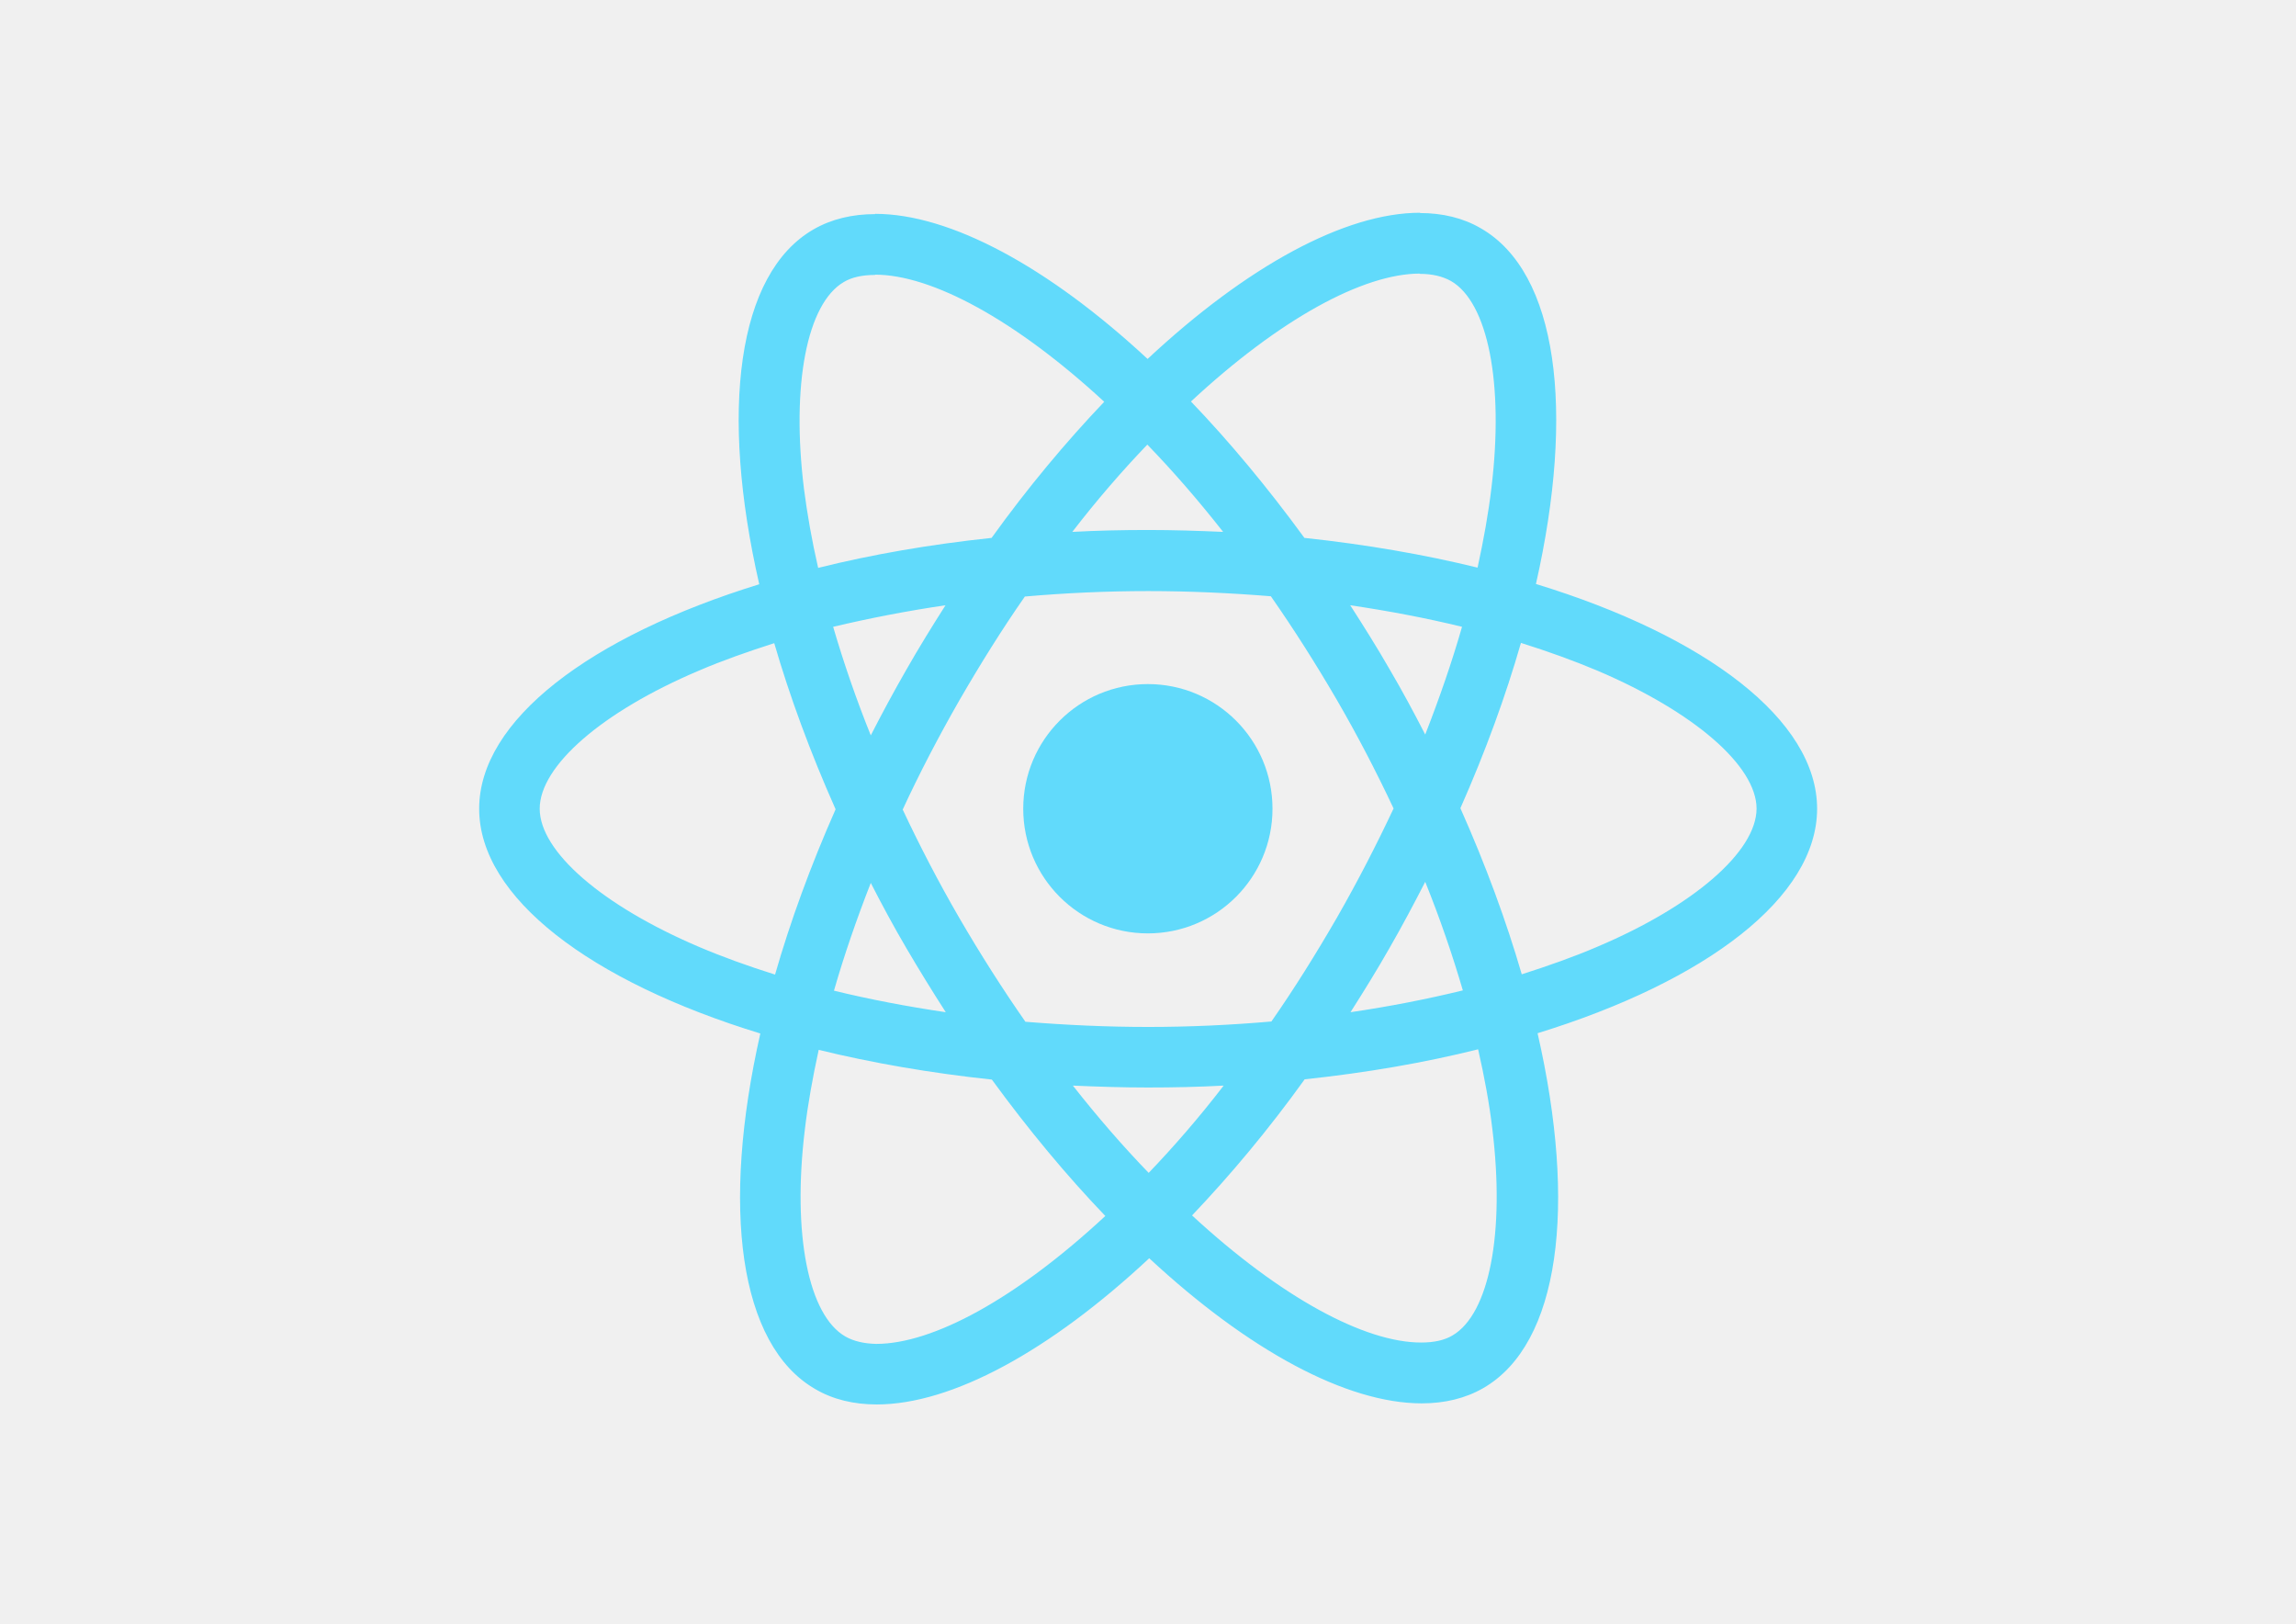
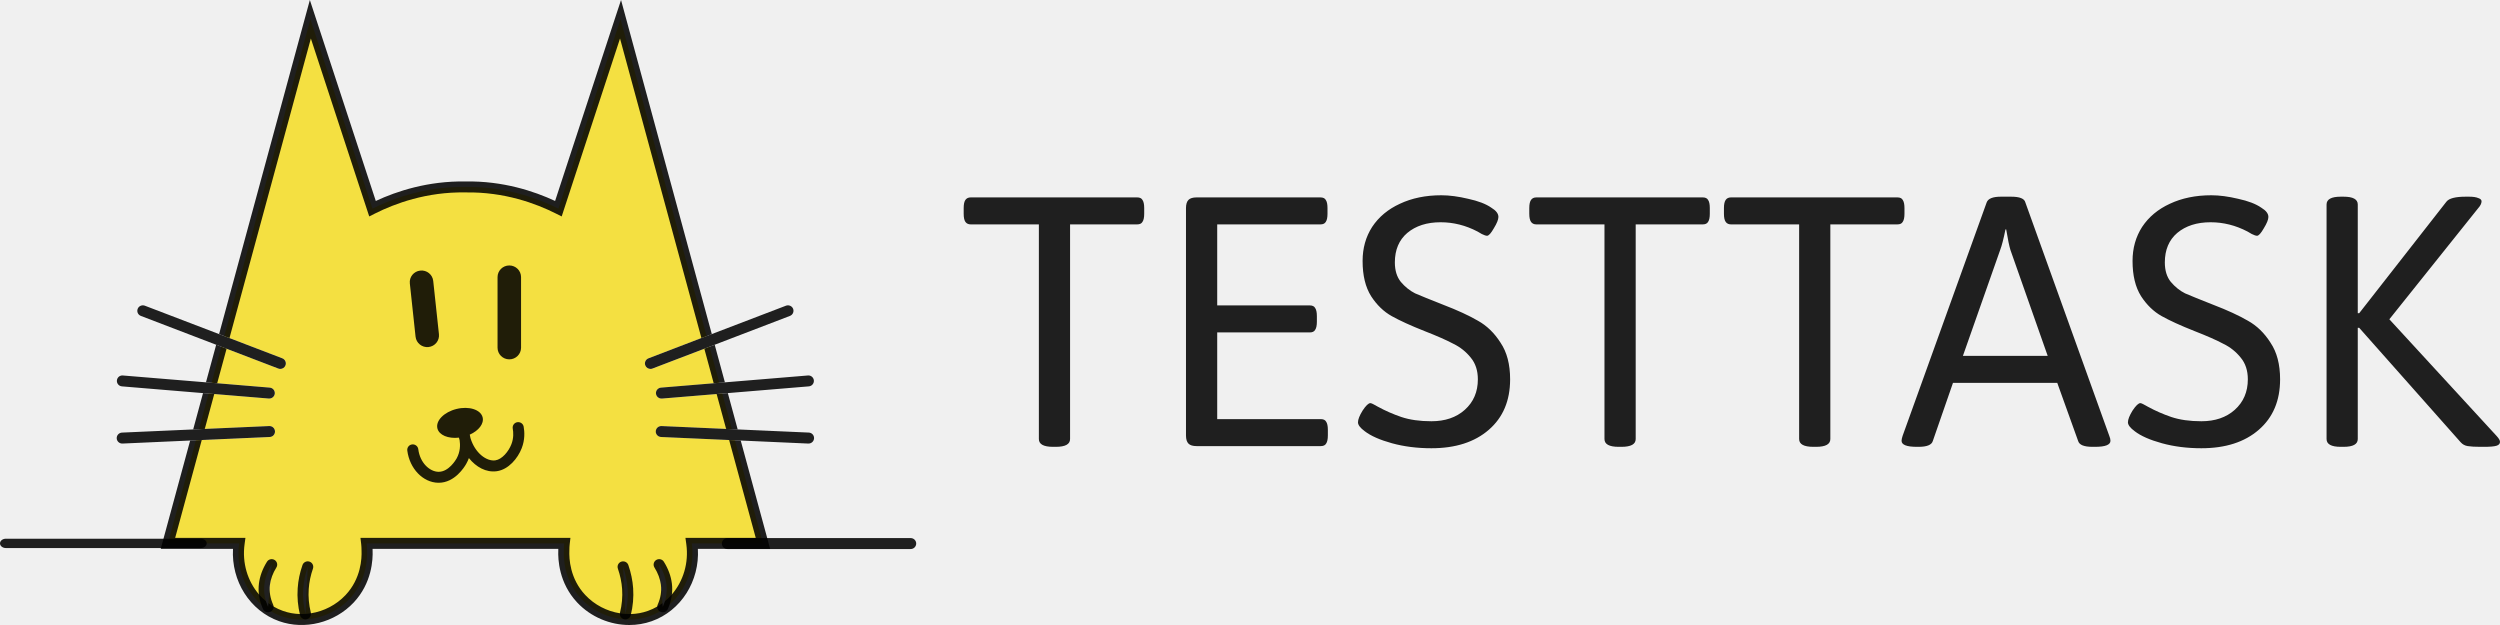
- <svg xmlns="http://www.w3.org/2000/svg" viewBox="0 0 841.9 595.3">
-   <g fill="#61DAFB">
-     <path d="M666.3 296.5c0-32.5-40.7-63.3-103.1-82.4 14.4-63.6 8-114.2-20.2-130.4-6.5-3.8-14.1-5.6-22.4-5.6v22.3c4.6 0 8.3.9 11.4 2.6 13.6 7.8 19.5 37.5 14.9 75.7-1.1 9.4-2.9 19.3-5.1 29.4-19.6-4.8-41-8.5-63.5-10.9-13.5-18.5-27.5-35.3-41.6-50 32.6-30.3 63.2-46.9 84-46.9V78c-27.5 0-63.5 19.6-99.9 53.6-36.4-33.8-72.4-53.2-99.9-53.2v22.3c20.7 0 51.4 16.5 84 46.6-14 14.7-28 31.4-41.3 49.9-22.6 2.4-44 6.1-63.6 11-2.3-10-4-19.7-5.2-29-4.7-38.2 1.1-67.9 14.6-75.8 3-1.8 6.9-2.6 11.5-2.6V78.5c-8.4 0-16 1.8-22.6 5.6-28.1 16.2-34.4 66.7-19.9 130.1-62.2 19.2-102.7 49.9-102.7 82.3 0 32.5 40.7 63.3 103.1 82.4-14.4 63.6-8 114.2 20.2 130.4 6.5 3.8 14.1 5.6 22.5 5.6 27.5 0 63.5-19.6 99.9-53.6 36.4 33.8 72.4 53.2 99.9 53.2 8.4 0 16-1.8 22.6-5.6 28.1-16.2 34.4-66.7 19.9-130.1 62-19.1 102.5-49.9 102.5-82.3zm-130.2-66.7c-3.7 12.9-8.3 26.2-13.5 39.5-4.1-8-8.4-16-13.1-24-4.6-8-9.5-15.8-14.4-23.4 14.2 2.1 27.9 4.7 41 7.9zm-45.8 106.5c-7.8 13.5-15.8 26.3-24.1 38.2-14.9 1.3-30 2-45.2 2-15.1 0-30.2-.7-45-1.9-8.3-11.9-16.4-24.6-24.2-38-7.6-13.1-14.5-26.4-20.8-39.8 6.2-13.4 13.2-26.8 20.7-39.9 7.8-13.5 15.8-26.3 24.1-38.2 14.9-1.3 30-2 45.2-2 15.1 0 30.2.7 45 1.9 8.3 11.9 16.4 24.6 24.2 38 7.6 13.1 14.5 26.4 20.8 39.8-6.3 13.4-13.2 26.8-20.7 39.9zm32.3-13c5.4 13.4 10 26.8 13.8 39.8-13.1 3.2-26.9 5.9-41.2 8 4.9-7.7 9.8-15.6 14.4-23.7 4.6-8 8.9-16.1 13-24.1zM421.2 430c-9.3-9.6-18.6-20.3-27.8-32 9 .4 18.2.7 27.5.7 9.4 0 18.7-.2 27.8-.7-9 11.7-18.3 22.4-27.5 32zm-74.4-58.9c-14.2-2.1-27.9-4.7-41-7.9 3.7-12.9 8.3-26.2 13.5-39.5 4.1 8 8.4 16 13.1 24 4.7 8 9.5 15.8 14.4 23.4zM420.7 163c9.3 9.6 18.6 20.3 27.8 32-9-.4-18.2-.7-27.5-.7-9.4 0-18.7.2-27.8.7 9-11.7 18.3-22.4 27.5-32zm-74 58.9c-4.9 7.7-9.8 15.6-14.4 23.7-4.6 8-8.9 16-13 24-5.4-13.4-10-26.8-13.8-39.8 13.1-3.1 26.9-5.8 41.2-7.9zm-90.5 125.2c-35.4-15.1-58.3-34.9-58.3-50.6 0-15.7 22.9-35.6 58.3-50.6 8.6-3.7 18-7 27.7-10.1 5.7 19.6 13.2 40 22.5 60.9-9.2 20.8-16.6 41.1-22.2 60.6-9.9-3.1-19.3-6.5-28-10.2zM310 490c-13.6-7.8-19.5-37.5-14.9-75.7 1.1-9.4 2.9-19.3 5.1-29.4 19.6 4.8 41 8.5 63.5 10.9 13.5 18.5 27.5 35.3 41.6 50-32.6 30.3-63.2 46.9-84 46.9-4.5-.1-8.3-1-11.3-2.7zm237.2-76.2c4.7 38.2-1.1 67.9-14.6 75.8-3 1.8-6.9 2.6-11.5 2.6-20.7 0-51.4-16.5-84-46.6 14-14.7 28-31.4 41.3-49.9 22.6-2.4 44-6.1 63.6-11 2.3 10.1 4.1 19.8 5.2 29.1zm38.5-66.7c-8.6 3.7-18 7-27.7 10.1-5.7-19.6-13.2-40-22.5-60.9 9.2-20.8 16.6-41.1 22.2-60.6 9.9 3.1 19.3 6.5 28.1 10.2 35.4 15.1 58.3 34.9 58.3 50.6-.1 15.7-23 35.6-58.4 50.6zM320.8 78.4z" />
-     <circle cx="420.9" cy="296.5" r="45.7" />
-     <path d="M520.5 78.1z" />
-   </g>
+ <svg xmlns="http://www.w3.org/2000/svg" width="104" height="26" viewBox="0 0 104 26" fill="none">
+   <path d="M28.779 22.604C28.917 23.598 28.54 24.547 27.859 25.142C27.732 25.254 27.595 25.352 27.449 25.437C27.317 25.512 27.179 25.577 27.033 25.628C26.701 25.745 26.356 25.789 26.016 25.767C26.007 25.767 25.998 25.767 25.989 25.765C25.305 25.716 24.647 25.406 24.181 24.91C23.424 24.106 23.446 23.108 23.455 22.899C23.455 22.799 23.46 22.701 23.471 22.604H15.254C15.265 22.701 15.27 22.799 15.27 22.899C15.279 23.108 15.301 24.106 14.545 24.91C14.079 25.406 13.42 25.716 12.737 25.765C12.727 25.767 12.718 25.767 12.709 25.767C12.37 25.789 12.024 25.745 11.693 25.628C11.547 25.577 11.409 25.512 11.276 25.437C11.13 25.352 10.993 25.254 10.866 25.144C10.865 25.144 10.865 25.142 10.865 25.142C10.185 24.546 9.809 23.598 9.947 22.604H6.987C7.006 22.531 7.027 22.457 7.046 22.384C7.415 21.028 7.783 19.672 8.151 18.316L8.393 18.305L11.221 18.179C11.349 18.174 11.447 18.067 11.441 17.942C11.435 17.815 11.33 17.717 11.2 17.724L8.518 17.843L8.278 17.854C8.411 17.36 8.546 16.866 8.68 16.372L8.913 16.392L11.184 16.58H11.204C11.322 16.58 11.424 16.49 11.433 16.371C11.443 16.246 11.35 16.135 11.223 16.125L9.035 15.944L8.802 15.924C8.937 15.424 9.073 14.923 9.209 14.424L9.425 14.507L11.58 15.331C11.607 15.342 11.635 15.347 11.663 15.347C11.755 15.347 11.842 15.291 11.877 15.201C11.923 15.084 11.864 14.952 11.746 14.906L9.546 14.063L9.33 13.982C10.523 9.588 11.718 5.194 12.912 0.802C13.774 3.428 14.634 6.055 15.495 8.68C16.103 8.375 17.52 7.749 19.355 7.777H19.371C21.205 7.749 22.622 8.375 23.23 8.68C24.091 6.055 24.952 3.428 25.814 0.802C27.007 5.194 28.202 9.588 29.395 13.982L29.179 14.063L26.98 14.906C26.861 14.952 26.801 15.084 26.847 15.201C26.883 15.291 26.97 15.347 27.062 15.347C27.09 15.347 27.118 15.342 27.145 15.331L29.3 14.507L29.516 14.424C29.652 14.923 29.788 15.424 29.924 15.924L29.69 15.944L27.502 16.125C27.376 16.135 27.281 16.246 27.291 16.371C27.302 16.49 27.403 16.58 27.52 16.58H27.54L29.812 16.392L30.046 16.372C30.179 16.866 30.314 17.36 30.447 17.854L30.207 17.843L27.524 17.724C27.394 17.72 27.289 17.815 27.284 17.942C27.278 18.067 27.377 18.174 27.503 18.179L30.332 18.305L30.574 18.316C30.942 19.672 31.311 21.028 31.679 22.384C31.698 22.457 31.719 22.531 31.739 22.604H28.779Z" fill="#F4E041" />
+   <path d="M32.038 22.832L31.978 22.613L31.916 22.384L30.814 18.326L30.574 18.316L30.332 18.305L31.439 22.375H28.514L28.55 22.634C28.659 23.418 28.424 24.177 27.953 24.724C27.864 24.829 27.765 24.926 27.659 25.012C27.627 25.04 27.593 25.066 27.56 25.09C27.491 25.142 27.419 25.189 27.345 25.231C27.221 25.303 27.091 25.365 26.954 25.413C26.727 25.494 26.489 25.537 26.251 25.544C26.173 25.546 26.095 25.544 26.016 25.539C25.94 25.535 25.864 25.525 25.788 25.513C25.25 25.427 24.735 25.165 24.349 24.754C23.706 24.071 23.671 23.236 23.686 22.899C23.686 22.8 23.69 22.712 23.7 22.63L23.73 22.375H14.995L15.025 22.63C15.034 22.712 15.04 22.8 15.04 22.908C15.054 23.236 15.018 24.071 14.376 24.754C13.989 25.165 13.475 25.427 12.937 25.513C12.861 25.525 12.785 25.535 12.709 25.539C12.631 25.544 12.553 25.546 12.474 25.544C12.235 25.537 11.998 25.494 11.77 25.413C11.634 25.365 11.504 25.304 11.382 25.233H11.381C11.306 25.19 11.234 25.142 11.165 25.09C11.131 25.066 11.098 25.04 11.066 25.012C10.96 24.926 10.861 24.829 10.771 24.724C10.3 24.177 10.066 23.418 10.175 22.634L10.21 22.375H7.287L8.393 18.305L8.151 18.316L7.911 18.326L6.808 22.384L6.746 22.613L6.686 22.832H9.693C9.617 24.171 10.395 25.412 11.615 25.842C12.677 26.219 13.922 25.906 14.713 25.065C15.474 24.255 15.516 23.273 15.5 22.899C15.5 22.876 15.499 22.853 15.499 22.832H23.225V22.889C23.208 23.273 23.251 24.255 24.012 25.065C24.58 25.669 25.381 26 26.181 26C26.495 26 26.809 25.948 27.11 25.842C28.33 25.412 29.108 24.171 29.032 22.832H32.038ZM8.68 16.372L8.446 16.353L8.036 17.864L8.278 17.854L8.519 17.843L8.913 16.391L8.68 16.372ZM25.835 0L25.594 0.731C24.876 2.922 24.157 5.113 23.438 7.303L23.092 8.36C22.216 7.952 20.918 7.522 19.371 7.549H19.358C17.807 7.524 16.508 7.952 15.633 8.36L15.286 7.303C14.568 5.113 13.85 2.922 13.13 0.731L12.89 0L9.114 13.898L9.33 13.982L9.546 14.063L12.932 1.602C13.571 3.55 14.21 5.497 14.848 7.444L15.36 9.004L15.599 8.883C16.423 8.468 17.748 7.976 19.355 8.005H19.374C20.986 7.978 22.301 8.468 23.125 8.883L23.366 9.004L23.877 7.444C24.514 5.497 25.153 3.55 25.793 1.602L29.179 14.063L29.396 13.982L29.611 13.898L25.835 0ZM8.993 14.341L8.568 15.905L8.802 15.924L9.035 15.943L9.426 14.507L9.209 14.424L8.993 14.341ZM29.732 14.342L29.517 14.424L29.3 14.507L29.69 15.943L29.924 15.924L30.156 15.906L29.732 14.342ZM30.278 16.353L30.046 16.372L29.812 16.391L30.207 17.843L30.448 17.854L30.688 17.864L30.278 16.353Z" fill="black" fill-opacity="0.87" />
+   <path d="M21.187 14.949C20.916 14.949 20.698 14.733 20.698 14.465V11.528C20.698 11.26 20.916 11.043 21.187 11.043C21.457 11.043 21.676 11.26 21.676 11.528V14.465C21.676 14.732 21.457 14.949 21.187 14.949Z" fill="black" fill-opacity="0.87" />
+   <path d="M17.825 14.437C17.557 14.465 17.316 14.272 17.287 14.005L17.049 11.789C17.02 11.524 17.214 11.284 17.484 11.256C17.752 11.227 17.994 11.42 18.022 11.687L18.26 13.903C18.289 14.17 18.095 14.408 17.825 14.437Z" fill="black" fill-opacity="0.87" />
+   <path d="M11.875 15.201C11.841 15.291 11.753 15.347 11.661 15.347C11.633 15.347 11.605 15.342 11.578 15.331L9.424 14.507L9.207 14.424L8.991 14.341L5.86 13.142C5.74 13.097 5.682 12.965 5.728 12.847C5.774 12.73 5.907 12.672 6.026 12.717L9.112 13.898L9.328 13.981L9.544 14.063L11.744 14.906C11.862 14.952 11.921 15.084 11.875 15.201Z" fill="black" fill-opacity="0.87" />
+   <path d="M11.431 16.371C11.421 16.489 11.32 16.579 11.201 16.579H11.182L8.911 16.391L8.677 16.372L8.444 16.353L5.073 16.073C4.946 16.063 4.852 15.953 4.863 15.827C4.874 15.702 4.983 15.608 5.112 15.62L8.566 15.905L8.799 15.924L9.033 15.943L11.221 16.125C11.348 16.135 11.441 16.245 11.431 16.371Z" fill="black" fill-opacity="0.87" />
+   <path d="M11.439 17.942C11.445 18.068 11.347 18.174 11.219 18.179L8.391 18.305L8.149 18.316L7.909 18.326L5.095 18.452H5.085C4.963 18.452 4.86 18.356 4.855 18.234C4.85 18.108 4.948 18.002 5.074 17.996L8.034 17.865L8.276 17.855L8.517 17.843L11.198 17.724C11.328 17.718 11.433 17.816 11.439 17.942Z" fill="black" fill-opacity="0.87" />
+   <path d="M32.861 13.142L29.73 14.342L29.514 14.424L29.298 14.507L27.143 15.331C27.116 15.342 27.088 15.347 27.061 15.347C26.969 15.347 26.881 15.291 26.845 15.201C26.799 15.084 26.859 14.952 26.978 14.906L29.177 14.063L29.394 13.981L29.609 13.898L32.696 12.717C32.813 12.672 32.948 12.73 32.994 12.847C33.039 12.965 32.98 13.097 32.861 13.142Z" fill="black" fill-opacity="0.87" />
+   <path d="M33.857 15.827C33.867 15.953 33.773 16.063 33.646 16.073L30.275 16.353L30.042 16.372L29.809 16.392L27.537 16.58H27.517C27.4 16.58 27.299 16.49 27.288 16.371C27.278 16.246 27.372 16.135 27.499 16.125L29.687 15.944L29.92 15.924L30.153 15.906L33.608 15.62C33.735 15.607 33.846 15.702 33.857 15.827Z" fill="black" fill-opacity="0.87" />
+   <path d="M33.865 18.234C33.859 18.356 33.758 18.452 33.635 18.452H33.624L30.81 18.326L30.571 18.316L30.329 18.305L27.5 18.179C27.374 18.173 27.274 18.067 27.28 17.942C27.286 17.815 27.391 17.72 27.521 17.724L30.204 17.843L30.444 17.854L30.685 17.864L33.645 17.995C33.773 18.001 33.871 18.107 33.865 18.234Z" fill="black" fill-opacity="0.87" />
+   <path d="M25.921 23.58C26.009 23.83 26.085 24.136 26.109 24.486C26.138 24.898 26.086 25.256 26.015 25.539L25.921 23.58Z" fill="white" />
+   <path d="M26.015 25.767C25.997 25.767 25.979 25.765 25.96 25.76C25.837 25.731 25.761 25.606 25.792 25.485C25.873 25.16 25.903 24.829 25.88 24.502C25.86 24.218 25.8 23.933 25.704 23.655C25.662 23.536 25.726 23.406 25.846 23.365C25.967 23.324 26.097 23.387 26.139 23.506C26.249 23.822 26.316 24.147 26.339 24.471C26.365 24.846 26.331 25.223 26.239 25.595C26.212 25.698 26.118 25.767 26.015 25.767Z" fill="black" fill-opacity="0.87" />
+   <path d="M27.422 23.489C27.563 23.714 27.685 23.987 27.723 24.301C27.77 24.669 27.686 24.99 27.572 25.245L27.422 23.489Z" fill="white" />
+   <path d="M27.572 25.472C27.54 25.472 27.509 25.465 27.478 25.452C27.362 25.401 27.309 25.267 27.361 25.151C27.483 24.878 27.527 24.601 27.493 24.327C27.463 24.088 27.374 23.846 27.225 23.608C27.158 23.501 27.192 23.36 27.3 23.294C27.408 23.228 27.55 23.261 27.616 23.368C27.801 23.663 27.912 23.967 27.95 24.273C27.994 24.628 27.938 24.986 27.782 25.336C27.744 25.422 27.66 25.472 27.572 25.472Z" fill="black" fill-opacity="0.87" />
+   <path d="M12.803 23.58C12.715 23.83 12.639 24.136 12.615 24.486C12.586 24.898 12.638 25.256 12.709 25.539L12.803 23.58Z" fill="white" />
+   <path d="M12.707 25.767C12.604 25.767 12.51 25.698 12.484 25.594C12.392 25.224 12.357 24.845 12.384 24.47C12.405 24.145 12.473 23.821 12.584 23.505C12.625 23.387 12.757 23.323 12.876 23.364C12.996 23.405 13.06 23.535 13.019 23.654C12.922 23.932 12.862 24.216 12.843 24.501C12.82 24.828 12.85 25.159 12.93 25.483C12.96 25.605 12.886 25.73 12.762 25.759C12.744 25.765 12.726 25.767 12.707 25.767Z" fill="black" fill-opacity="0.87" />
+   <path d="M11.302 23.489C11.161 23.714 11.039 23.987 11 24.301C10.954 24.669 11.037 24.99 11.152 25.245L11.302 23.489Z" fill="white" />
+   <path d="M11.151 25.472C11.062 25.472 10.978 25.421 10.94 25.336C10.785 24.987 10.727 24.629 10.772 24.273C10.81 23.967 10.922 23.664 11.106 23.368C11.173 23.261 11.314 23.228 11.422 23.294C11.531 23.36 11.564 23.501 11.497 23.608C11.349 23.845 11.259 24.088 11.229 24.327C11.196 24.601 11.239 24.878 11.361 25.151C11.413 25.267 11.36 25.401 11.244 25.452C11.213 25.466 11.182 25.472 11.151 25.472Z" fill="black" fill-opacity="0.87" />
+   <path d="M8.355 22.799H0.245C0.11 22.799 0 22.711 0 22.605C0 22.498 0.11 22.41 0.245 22.41H8.355C8.49 22.41 8.6 22.498 8.6 22.605C8.6 22.711 8.49 22.799 8.355 22.799Z" fill="black" fill-opacity="0.87" />
+   <path d="M37.884 22.84H30.259C30.133 22.84 30.029 22.737 30.029 22.611C30.029 22.486 30.133 22.384 30.259 22.384H37.884C38.011 22.384 38.114 22.486 38.114 22.611C38.114 22.737 38.012 22.84 37.884 22.84Z" fill="black" fill-opacity="0.87" />
+   <path d="M21.704 18.644C21.538 19.071 21.155 19.532 20.668 19.602C20.218 19.665 19.804 19.426 19.506 19.056C19.477 19.134 19.442 19.215 19.395 19.296C19.321 19.429 18.919 20.083 18.249 20.083H18.231C17.593 20.072 17.04 19.496 16.943 18.742C16.928 18.617 17.017 18.503 17.143 18.488C17.267 18.472 17.385 18.561 17.4 18.685C17.473 19.267 17.884 19.621 18.239 19.627H18.248C18.67 19.627 18.962 19.131 18.994 19.074C19.153 18.791 19.149 18.502 19.12 18.311C19.11 18.276 19.101 18.241 19.091 18.206C18.648 18.257 18.266 18.103 18.196 17.822C18.117 17.503 18.472 17.141 18.991 17.013C19.512 16.885 19.997 17.04 20.077 17.36C20.143 17.623 19.915 17.915 19.542 18.081C19.553 18.123 19.564 18.174 19.573 18.228C19.759 18.842 20.236 19.201 20.604 19.151C20.889 19.109 21.157 18.782 21.274 18.481C21.373 18.226 21.359 17.985 21.33 17.829C21.308 17.705 21.391 17.586 21.515 17.564C21.642 17.542 21.761 17.624 21.784 17.747C21.823 17.962 21.841 18.29 21.704 18.644Z" fill="black" fill-opacity="0.87" />
+   <path d="M43.807 18.588C43.413 18.588 43.217 18.48 43.217 18.263V9.335H40.384C40.285 9.335 40.212 9.301 40.162 9.232C40.113 9.163 40.089 9.049 40.089 8.892V8.655C40.089 8.498 40.113 8.384 40.162 8.315C40.212 8.246 40.285 8.212 40.384 8.212H47.304C47.412 8.212 47.486 8.246 47.525 8.315C47.574 8.384 47.599 8.498 47.599 8.655V8.892C47.599 9.049 47.574 9.163 47.525 9.232C47.486 9.301 47.412 9.335 47.304 9.335H44.515V18.263C44.515 18.48 44.318 18.588 43.925 18.588H43.807ZM49.78 18.558C49.623 18.558 49.509 18.524 49.441 18.455C49.372 18.386 49.337 18.273 49.337 18.115V8.655C49.337 8.498 49.372 8.384 49.441 8.315C49.509 8.246 49.623 8.212 49.78 8.212H54.929C55.037 8.212 55.111 8.246 55.151 8.315C55.2 8.384 55.224 8.498 55.224 8.655V8.892C55.224 9.049 55.2 9.163 55.151 9.232C55.111 9.301 55.037 9.335 54.929 9.335H50.636V12.705H54.487C54.595 12.705 54.669 12.74 54.708 12.809C54.757 12.878 54.782 12.991 54.782 13.149V13.385C54.782 13.543 54.757 13.656 54.708 13.725C54.669 13.794 54.595 13.829 54.487 13.829H50.636V17.435H54.944C55.052 17.435 55.126 17.47 55.165 17.538C55.214 17.608 55.239 17.721 55.239 17.878V18.115C55.239 18.273 55.214 18.386 55.165 18.455C55.126 18.524 55.052 18.558 54.944 18.558H49.78ZM59.546 18.647C58.956 18.647 58.41 18.578 57.908 18.44C57.407 18.302 57.028 18.135 56.772 17.938C56.585 17.8 56.492 17.677 56.492 17.568C56.492 17.45 56.556 17.287 56.684 17.08C56.821 16.873 56.929 16.77 57.008 16.77C57.047 16.77 57.151 16.819 57.318 16.918C57.623 17.085 57.947 17.228 58.292 17.346C58.646 17.465 59.064 17.524 59.546 17.524C60.116 17.524 60.579 17.366 60.933 17.051C61.297 16.726 61.479 16.302 61.479 15.78C61.479 15.415 61.38 15.114 61.184 14.878C60.987 14.632 60.746 14.44 60.461 14.302C60.185 14.154 59.782 13.976 59.251 13.769C58.68 13.543 58.228 13.336 57.893 13.149C57.559 12.961 57.274 12.685 57.038 12.321C56.802 11.946 56.684 11.459 56.684 10.857C56.684 10.325 56.816 9.852 57.082 9.439C57.357 9.025 57.741 8.704 58.233 8.478C58.734 8.241 59.31 8.123 59.959 8.123C60.293 8.123 60.667 8.172 61.08 8.271C61.493 8.36 61.813 8.483 62.039 8.64C62.236 8.759 62.334 8.887 62.334 9.025C62.334 9.133 62.27 9.291 62.143 9.498C62.025 9.705 61.931 9.808 61.862 9.808C61.813 9.808 61.739 9.783 61.641 9.734C61.553 9.685 61.493 9.65 61.464 9.631C60.972 9.374 60.461 9.246 59.93 9.246C59.359 9.246 58.897 9.394 58.543 9.69C58.198 9.985 58.026 10.394 58.026 10.917C58.026 11.252 58.11 11.523 58.277 11.73C58.454 11.937 58.651 12.094 58.867 12.203C59.093 12.301 59.482 12.459 60.033 12.676C60.623 12.902 61.105 13.124 61.479 13.341C61.852 13.548 62.167 13.853 62.423 14.257C62.689 14.651 62.821 15.159 62.821 15.78C62.821 16.666 62.526 17.366 61.936 17.878C61.346 18.391 60.549 18.647 59.546 18.647ZM67.336 18.588C66.943 18.588 66.746 18.48 66.746 18.263V9.335H63.913C63.815 9.335 63.741 9.301 63.692 9.232C63.643 9.163 63.618 9.049 63.618 8.892V8.655C63.618 8.498 63.643 8.384 63.692 8.315C63.741 8.246 63.815 8.212 63.913 8.212H70.833C70.941 8.212 71.015 8.246 71.055 8.315C71.104 8.384 71.128 8.498 71.128 8.655V8.892C71.128 9.049 71.104 9.163 71.055 9.232C71.015 9.301 70.941 9.335 70.833 9.335H68.045V18.263C68.045 18.48 67.848 18.588 67.454 18.588H67.336ZM75.434 18.588C75.041 18.588 74.844 18.48 74.844 18.263V9.335H72.011C71.913 9.335 71.839 9.301 71.79 9.232C71.74 9.163 71.716 9.049 71.716 8.892V8.655C71.716 8.498 71.74 8.384 71.79 8.315C71.839 8.246 71.913 8.212 72.011 8.212H78.931C79.039 8.212 79.113 8.246 79.152 8.315C79.201 8.384 79.226 8.498 79.226 8.655V8.892C79.226 9.049 79.201 9.163 79.152 9.232C79.113 9.301 79.039 9.335 78.931 9.335H76.142V18.263C76.142 18.48 75.945 18.588 75.552 18.588H75.434ZM79.739 18.588C79.316 18.588 79.105 18.504 79.105 18.337C79.105 18.287 79.12 18.218 79.149 18.13L82.646 8.419C82.705 8.261 82.902 8.182 83.236 8.182H83.664C84.018 8.182 84.215 8.261 84.254 8.419L87.751 18.145C87.78 18.213 87.795 18.278 87.795 18.337C87.795 18.504 87.584 18.588 87.161 18.588H87.043C86.698 18.588 86.502 18.509 86.453 18.352L85.582 15.927H81.244L80.403 18.352C80.354 18.509 80.157 18.588 79.813 18.588H79.739ZM85.184 14.804L83.634 10.399C83.585 10.242 83.526 9.956 83.457 9.542H83.428C83.349 9.936 83.275 10.222 83.207 10.399L81.657 14.804H85.184ZM91.577 18.647C90.987 18.647 90.441 18.578 89.939 18.44C89.437 18.302 89.058 18.135 88.803 17.938C88.616 17.8 88.522 17.677 88.522 17.568C88.522 17.45 88.586 17.287 88.714 17.08C88.852 16.873 88.96 16.77 89.039 16.77C89.078 16.77 89.181 16.819 89.349 16.918C89.653 17.085 89.978 17.228 90.323 17.346C90.677 17.465 91.095 17.524 91.577 17.524C92.147 17.524 92.609 17.366 92.964 17.051C93.327 16.726 93.51 16.302 93.51 15.78C93.51 15.415 93.411 15.114 93.214 14.878C93.018 14.632 92.777 14.44 92.491 14.302C92.216 14.154 91.813 13.976 91.282 13.769C90.711 13.543 90.258 13.336 89.924 13.149C89.59 12.961 89.304 12.685 89.068 12.321C88.832 11.946 88.714 11.459 88.714 10.857C88.714 10.325 88.847 9.852 89.113 9.439C89.388 9.025 89.772 8.704 90.263 8.478C90.765 8.241 91.341 8.123 91.99 8.123C92.324 8.123 92.698 8.172 93.111 8.271C93.524 8.36 93.844 8.483 94.07 8.64C94.267 8.759 94.365 8.887 94.365 9.025C94.365 9.133 94.301 9.291 94.174 9.498C94.055 9.705 93.962 9.808 93.893 9.808C93.844 9.808 93.77 9.783 93.672 9.734C93.583 9.685 93.524 9.65 93.495 9.631C93.003 9.374 92.491 9.246 91.96 9.246C91.39 9.246 90.927 9.394 90.573 9.69C90.229 9.985 90.057 10.394 90.057 10.917C90.057 11.252 90.14 11.523 90.308 11.73C90.485 11.937 90.681 12.094 90.898 12.203C91.124 12.301 91.513 12.459 92.064 12.676C92.654 12.902 93.136 13.124 93.51 13.341C93.883 13.548 94.198 13.853 94.454 14.257C94.719 14.651 94.852 15.159 94.852 15.78C94.852 16.666 94.557 17.366 93.967 17.878C93.377 18.391 92.58 18.647 91.577 18.647ZM97.375 18.588C96.982 18.588 96.785 18.48 96.785 18.263V8.507C96.785 8.291 96.982 8.182 97.375 8.182H97.493C97.887 8.182 98.083 8.291 98.083 8.507V13.03H98.142L101.772 8.389C101.88 8.251 102.146 8.182 102.569 8.182H102.716C102.884 8.182 103.011 8.202 103.1 8.241C103.189 8.271 103.233 8.315 103.233 8.374C103.233 8.463 103.183 8.562 103.085 8.67L99.397 13.282L103.867 18.145C103.956 18.243 104 18.322 104 18.381C104 18.46 103.951 18.514 103.852 18.544C103.754 18.573 103.587 18.588 103.351 18.588H103.174C102.957 18.588 102.785 18.578 102.657 18.558C102.539 18.539 102.441 18.485 102.362 18.396L98.142 13.636H98.083V18.263C98.083 18.48 97.887 18.588 97.493 18.588H97.375Z" fill="black" fill-opacity="0.87" />
</svg>
